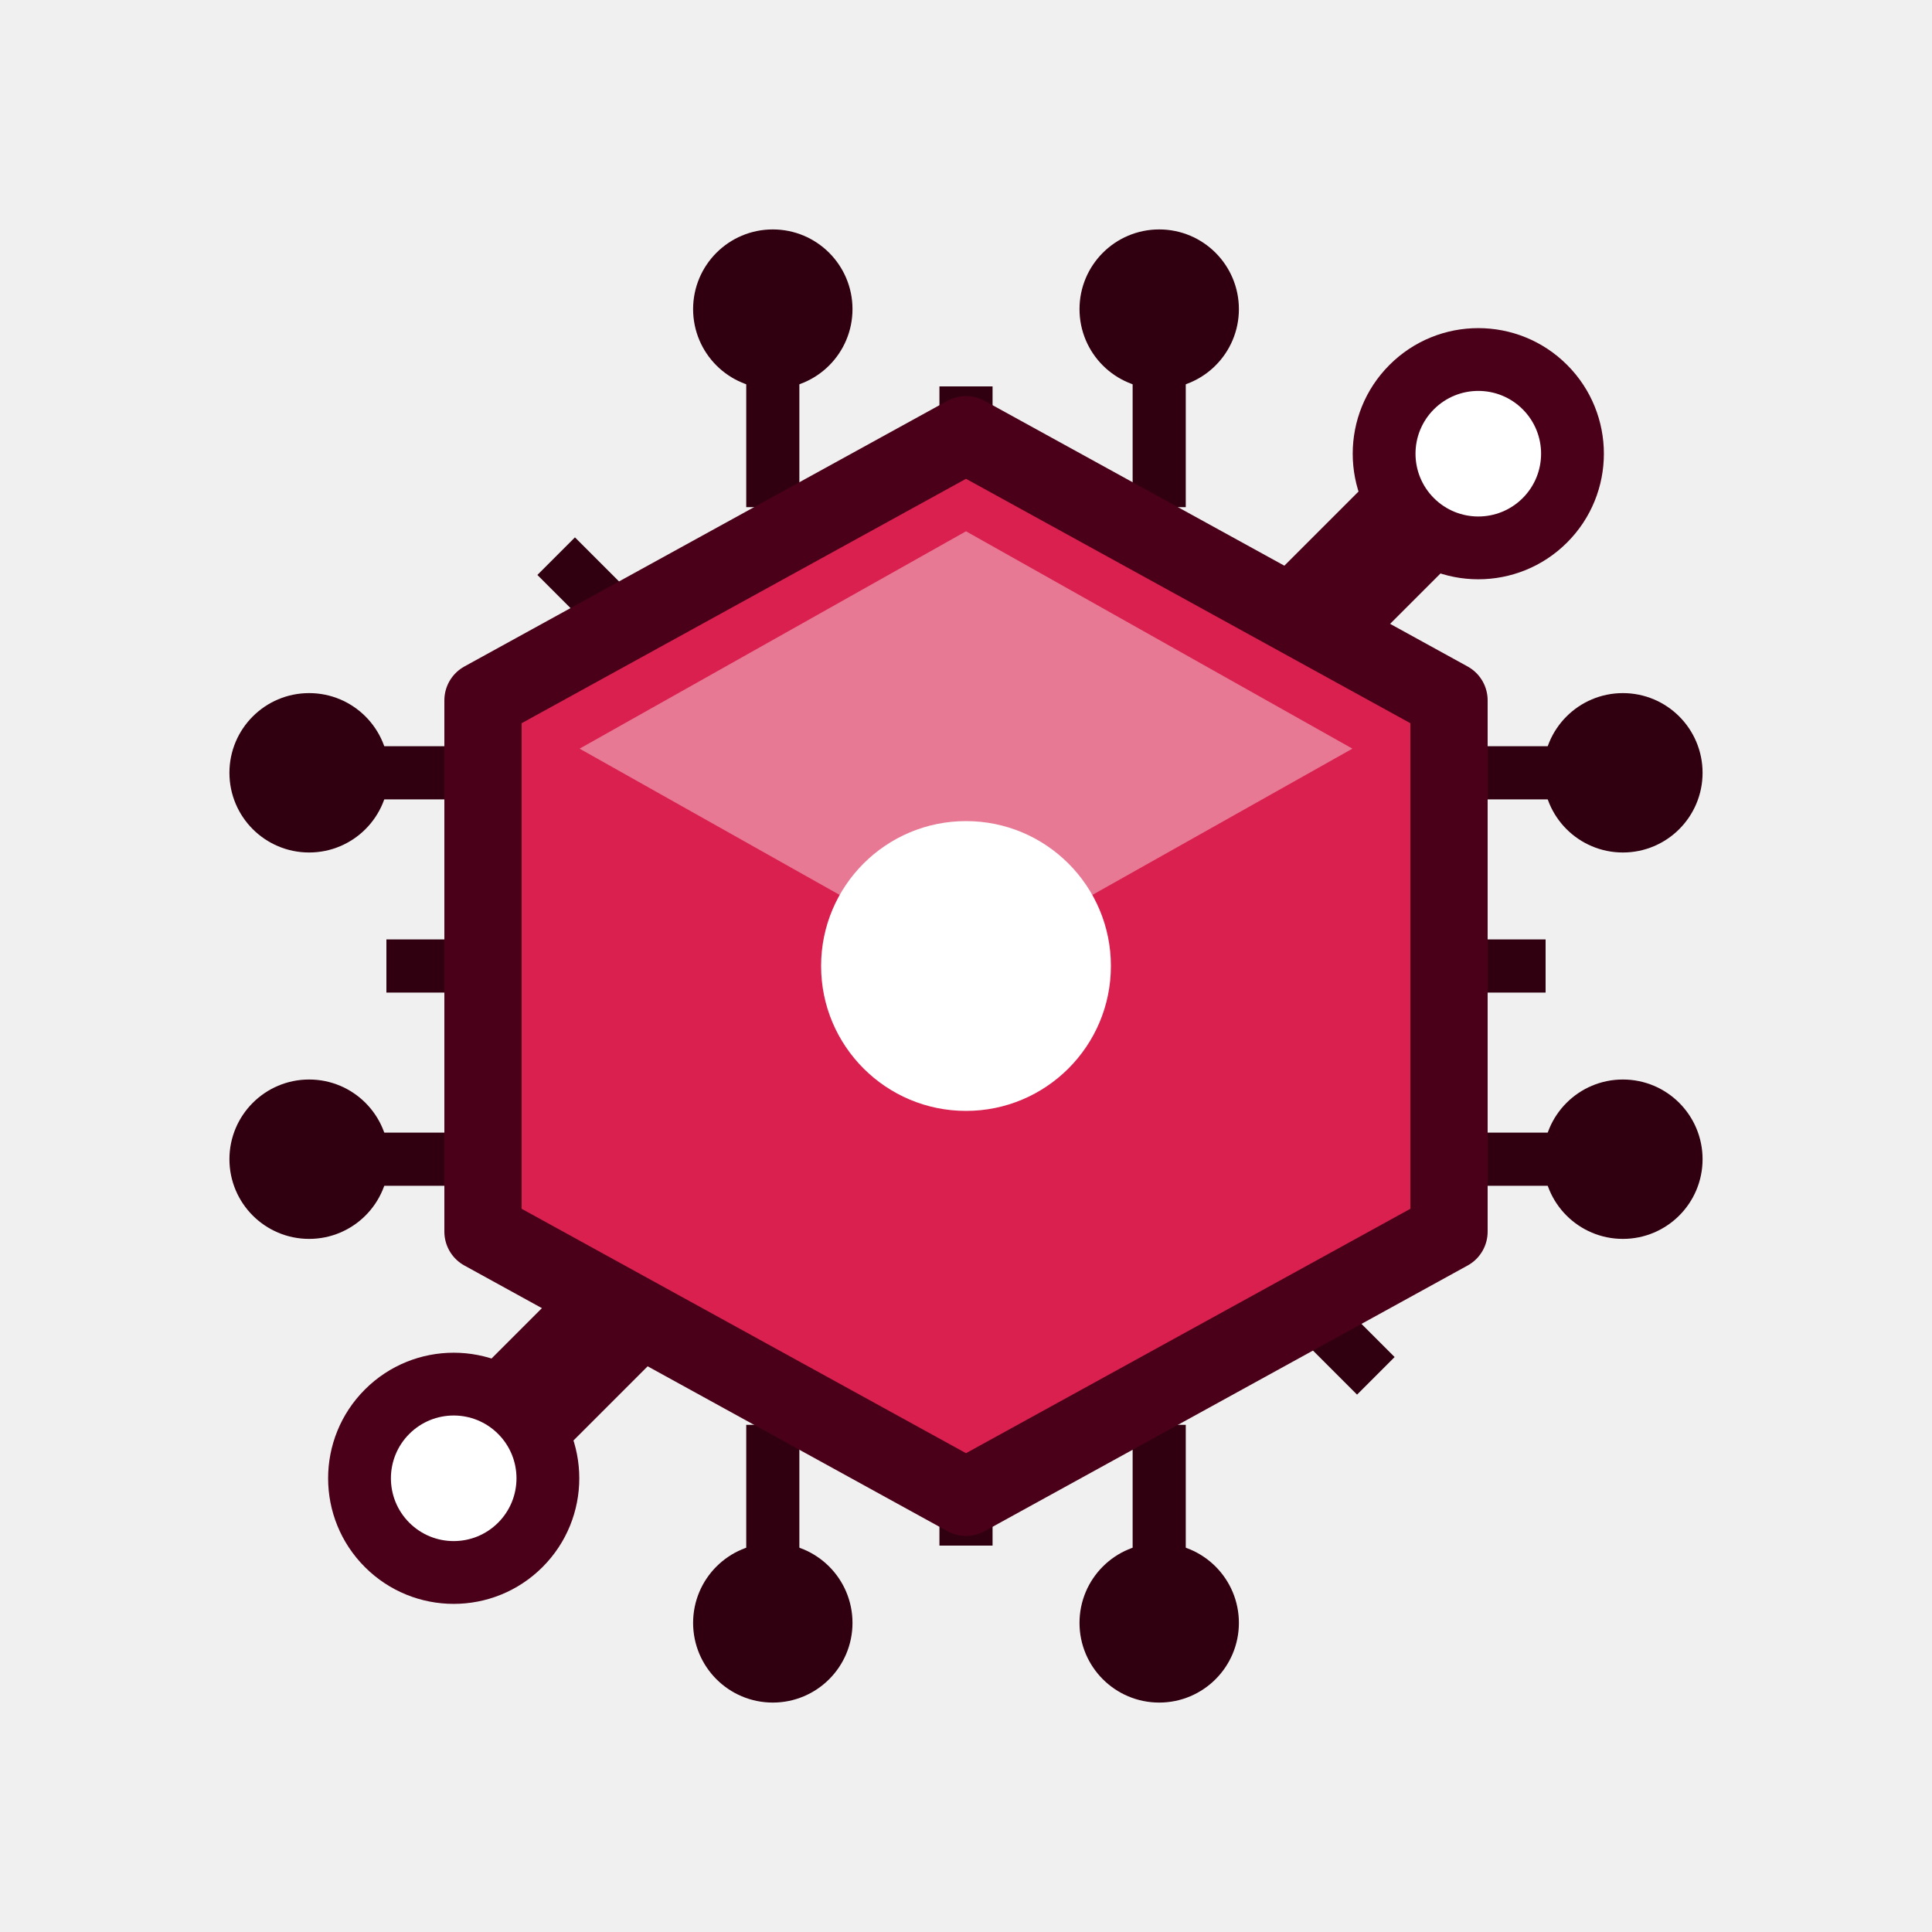
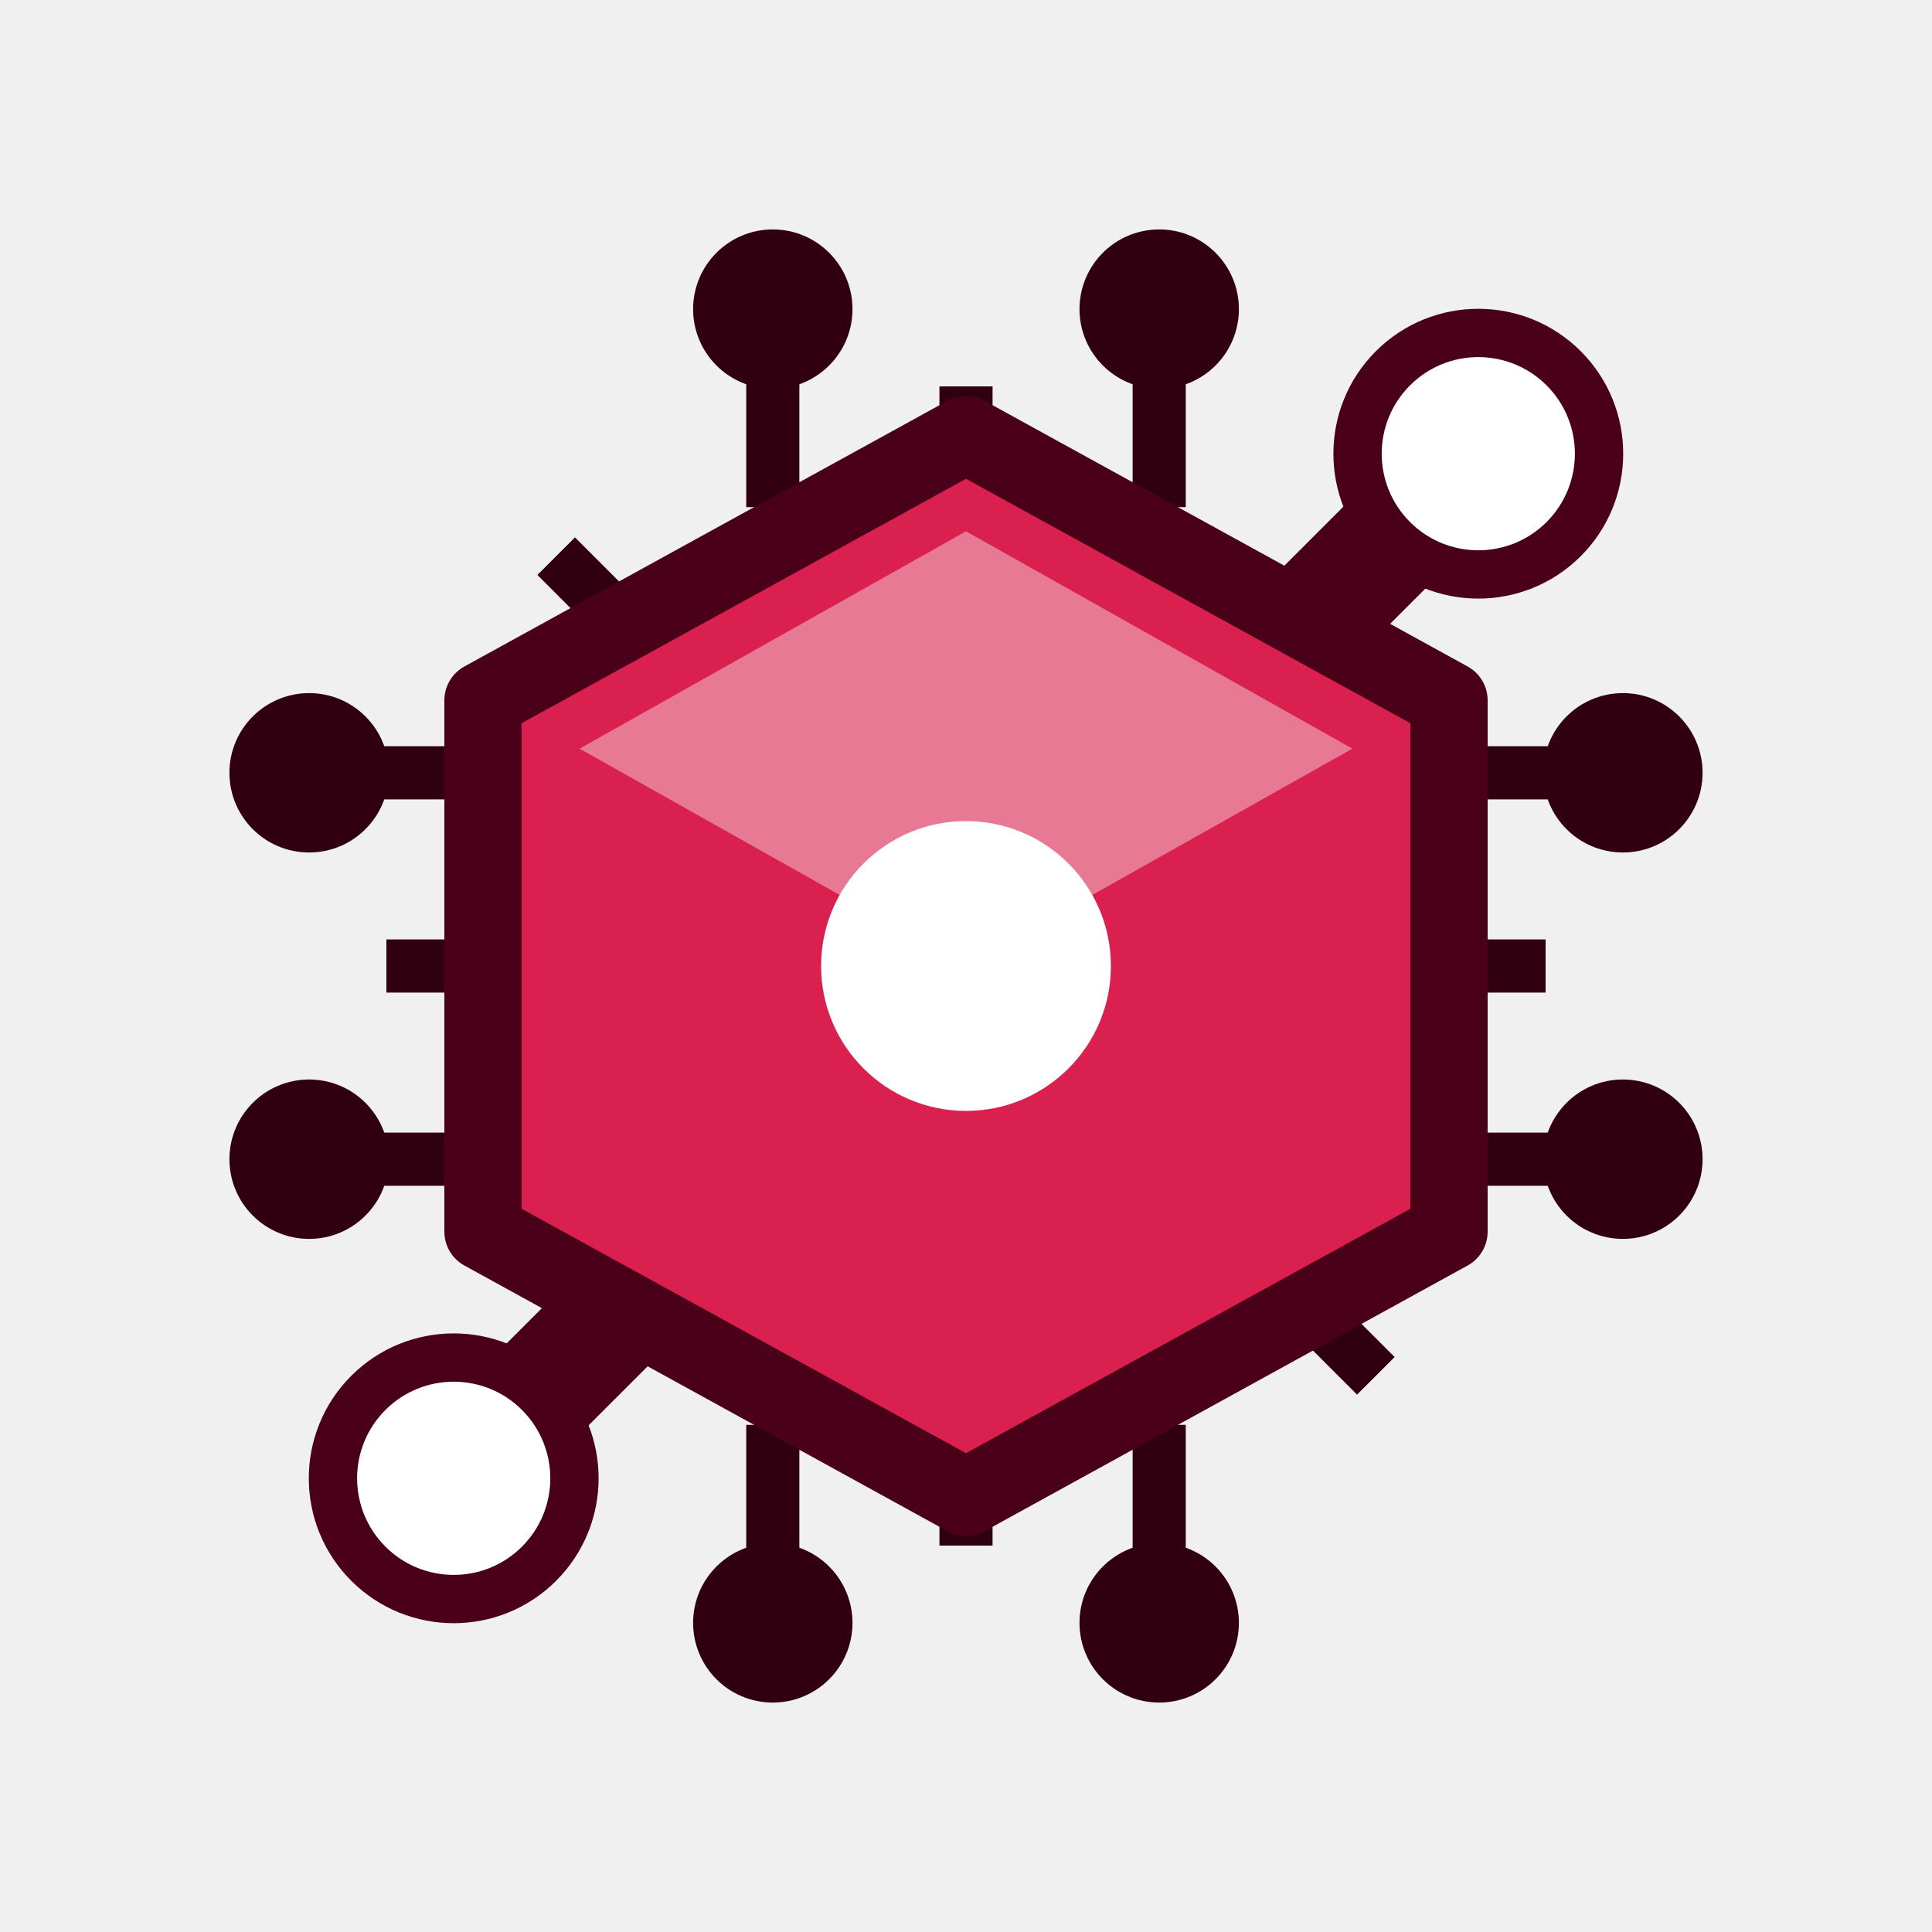
<svg xmlns="http://www.w3.org/2000/svg" viewBox="0 0 40 40" width="40" height="40" id="bug_NESW">
  <g transform="rotate(45 20 20)">
    <line x1="20" y1="14" x2="20" y2="6" stroke="#4a0018" stroke-width="2.4" />
-     <circle cx="20" cy="5" r="2.6" fill="#4a0018" />
-     <circle cx="20" cy="5" r="1.3" fill="#ffffff" />
+     <circle cx="20" cy="5" r="3" fill="#4a0018" />
+     <circle cx="20" cy="5" r="2" fill="#ffffff" />
  </g>
  <g transform="rotate(225 20 20)">
    <line x1="20" y1="14" x2="20" y2="6" stroke="#4a0018" stroke-width="2.4" />
-     <circle cx="20" cy="5" r="2.6" fill="#4a0018" />
-     <circle cx="20" cy="5" r="1.3" fill="#ffffff" />
+     <circle cx="20" cy="5" r="3" fill="#4a0018" />
+     <circle cx="20" cy="5" r="2" fill="#ffffff" />
  </g>
  <g transform="rotate(0 20 20) translate(-4 0)" stroke="#300010" stroke-width="1.1" fill="#300010">
    <line x1="20" y1="10.5" x2="20" y2="7" />
    <circle cx="20" cy="6.4" r="1.1" />
  </g>
  <g transform="rotate(0 20 20) translate(0 0)" stroke="#300010" stroke-width="1.1" fill="#300010">
    <line x1="20" y1="10.5" x2="20" y2="8" />
  </g>
  <g transform="rotate(0 20 20) translate(4 0)" stroke="#300010" stroke-width="1.1" fill="#300010">
    <line x1="20" y1="10.5" x2="20" y2="7" />
    <circle cx="20" cy="6.4" r="1.1" />
  </g>
  <g transform="rotate(90 20 20) translate(-4 0)" stroke="#300010" stroke-width="1.1" fill="#300010">
    <line x1="20" y1="10.5" x2="20" y2="7" />
    <circle cx="20" cy="6.4" r="1.1" />
  </g>
  <g transform="rotate(90 20 20) translate(0 0)" stroke="#300010" stroke-width="1.1" fill="#300010">
    <line x1="20" y1="10.5" x2="20" y2="8" />
  </g>
  <g transform="rotate(90 20 20) translate(4 0)" stroke="#300010" stroke-width="1.1" fill="#300010">
    <line x1="20" y1="10.5" x2="20" y2="7" />
    <circle cx="20" cy="6.4" r="1.1" />
  </g>
  <g transform="rotate(180 20 20) translate(-4 0)" stroke="#300010" stroke-width="1.1" fill="#300010">
    <line x1="20" y1="10.5" x2="20" y2="7" />
    <circle cx="20" cy="6.4" r="1.1" />
  </g>
  <g transform="rotate(180 20 20) translate(0 0)" stroke="#300010" stroke-width="1.1" fill="#300010">
    <line x1="20" y1="10.5" x2="20" y2="8" />
  </g>
  <g transform="rotate(180 20 20) translate(4 0)" stroke="#300010" stroke-width="1.1" fill="#300010">
    <line x1="20" y1="10.5" x2="20" y2="7" />
    <circle cx="20" cy="6.4" r="1.1" />
  </g>
  <g transform="rotate(270 20 20) translate(-4 0)" stroke="#300010" stroke-width="1.1" fill="#300010">
    <line x1="20" y1="10.5" x2="20" y2="7" />
    <circle cx="20" cy="6.4" r="1.1" />
  </g>
  <g transform="rotate(270 20 20) translate(0 0)" stroke="#300010" stroke-width="1.1" fill="#300010">
    <line x1="20" y1="10.5" x2="20" y2="8" />
  </g>
  <g transform="rotate(270 20 20) translate(4 0)" stroke="#300010" stroke-width="1.1" fill="#300010">
    <line x1="20" y1="10.5" x2="20" y2="7" />
    <circle cx="20" cy="6.4" r="1.1" />
  </g>
  <g transform="rotate(135 20 20) translate(0 0)" stroke="#300010" stroke-width="1.1" fill="#300010">
    <line x1="20" y1="10.5" x2="20" y2="8" />
  </g>
  <g transform="rotate(315 20 20) translate(0 0)" stroke="#300010" stroke-width="1.1" fill="#300010">
    <line x1="20" y1="10.5" x2="20" y2="8" />
  </g>
  <polygon points="20,9 30,14.5 30,25.5 20,31 10,25.5 10,14.5" fill="#d9204f" stroke="#4a0018" stroke-width="1.6" stroke-linejoin="round" />
  <polygon points="20,11 28,15.5 20,20 12,15.5" fill="rgba(255,255,255,.4)" />
  <circle cx="20" cy="20" r="3" fill="#ffffff" />
</svg>
